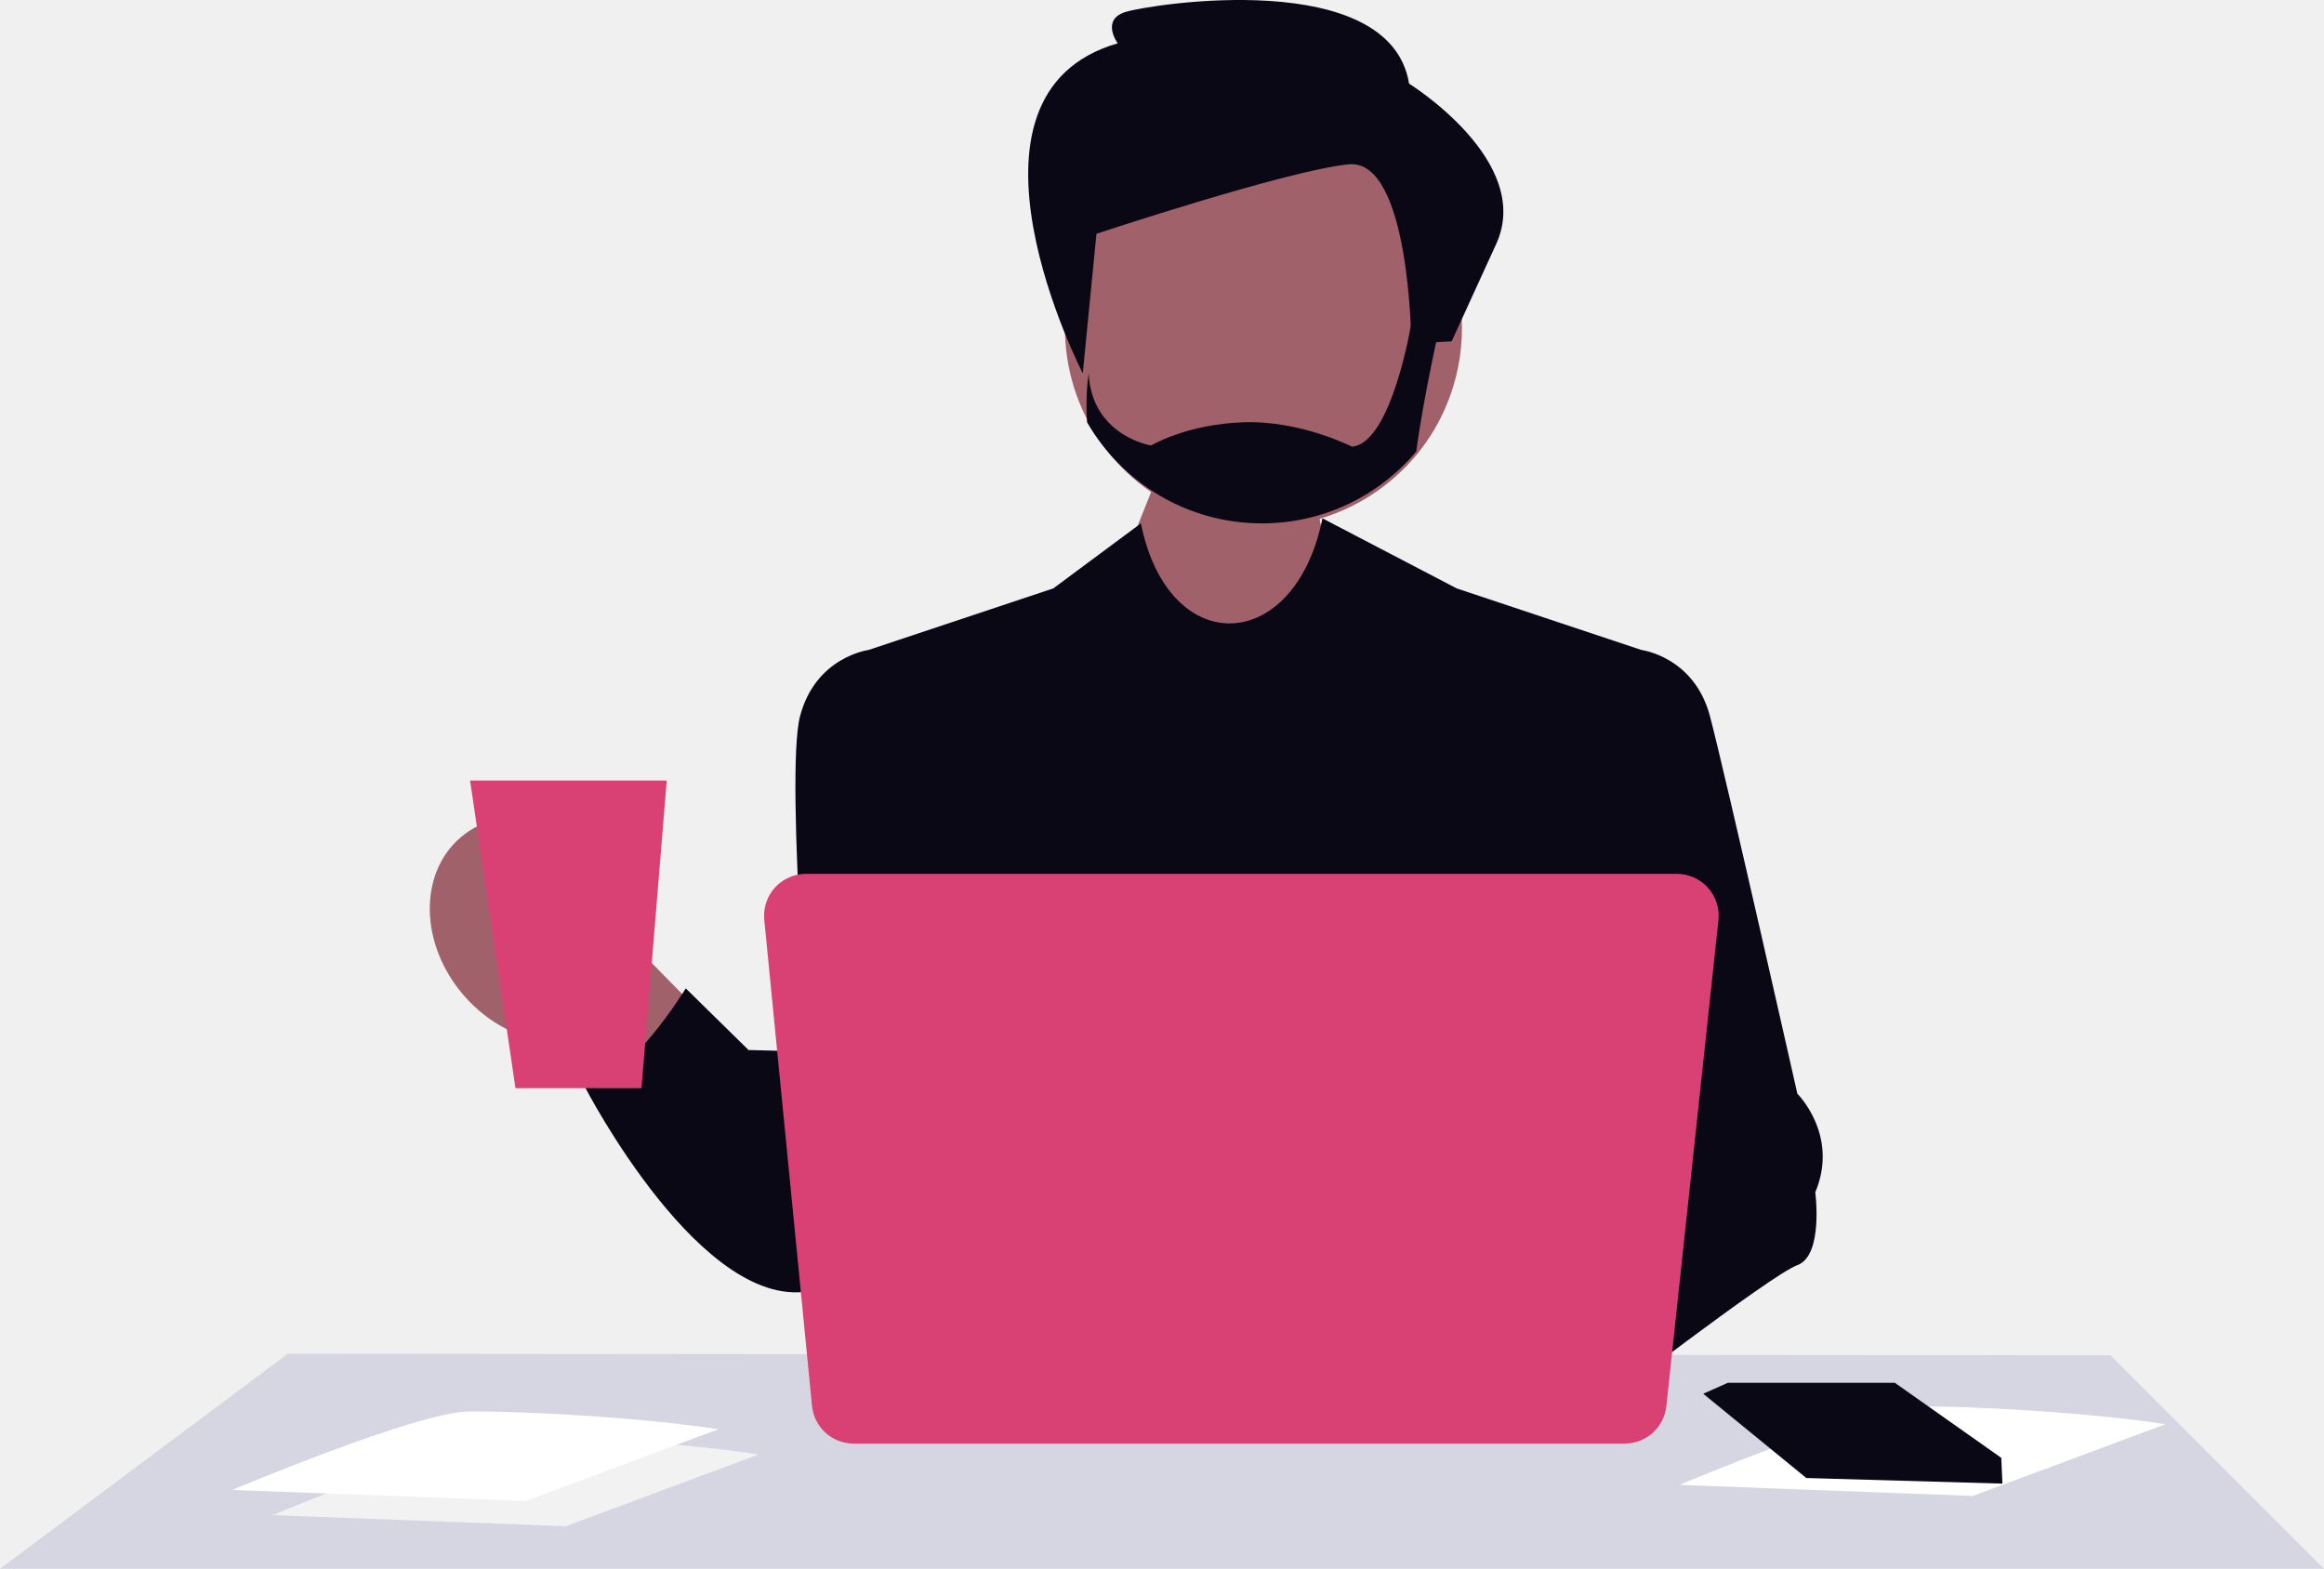
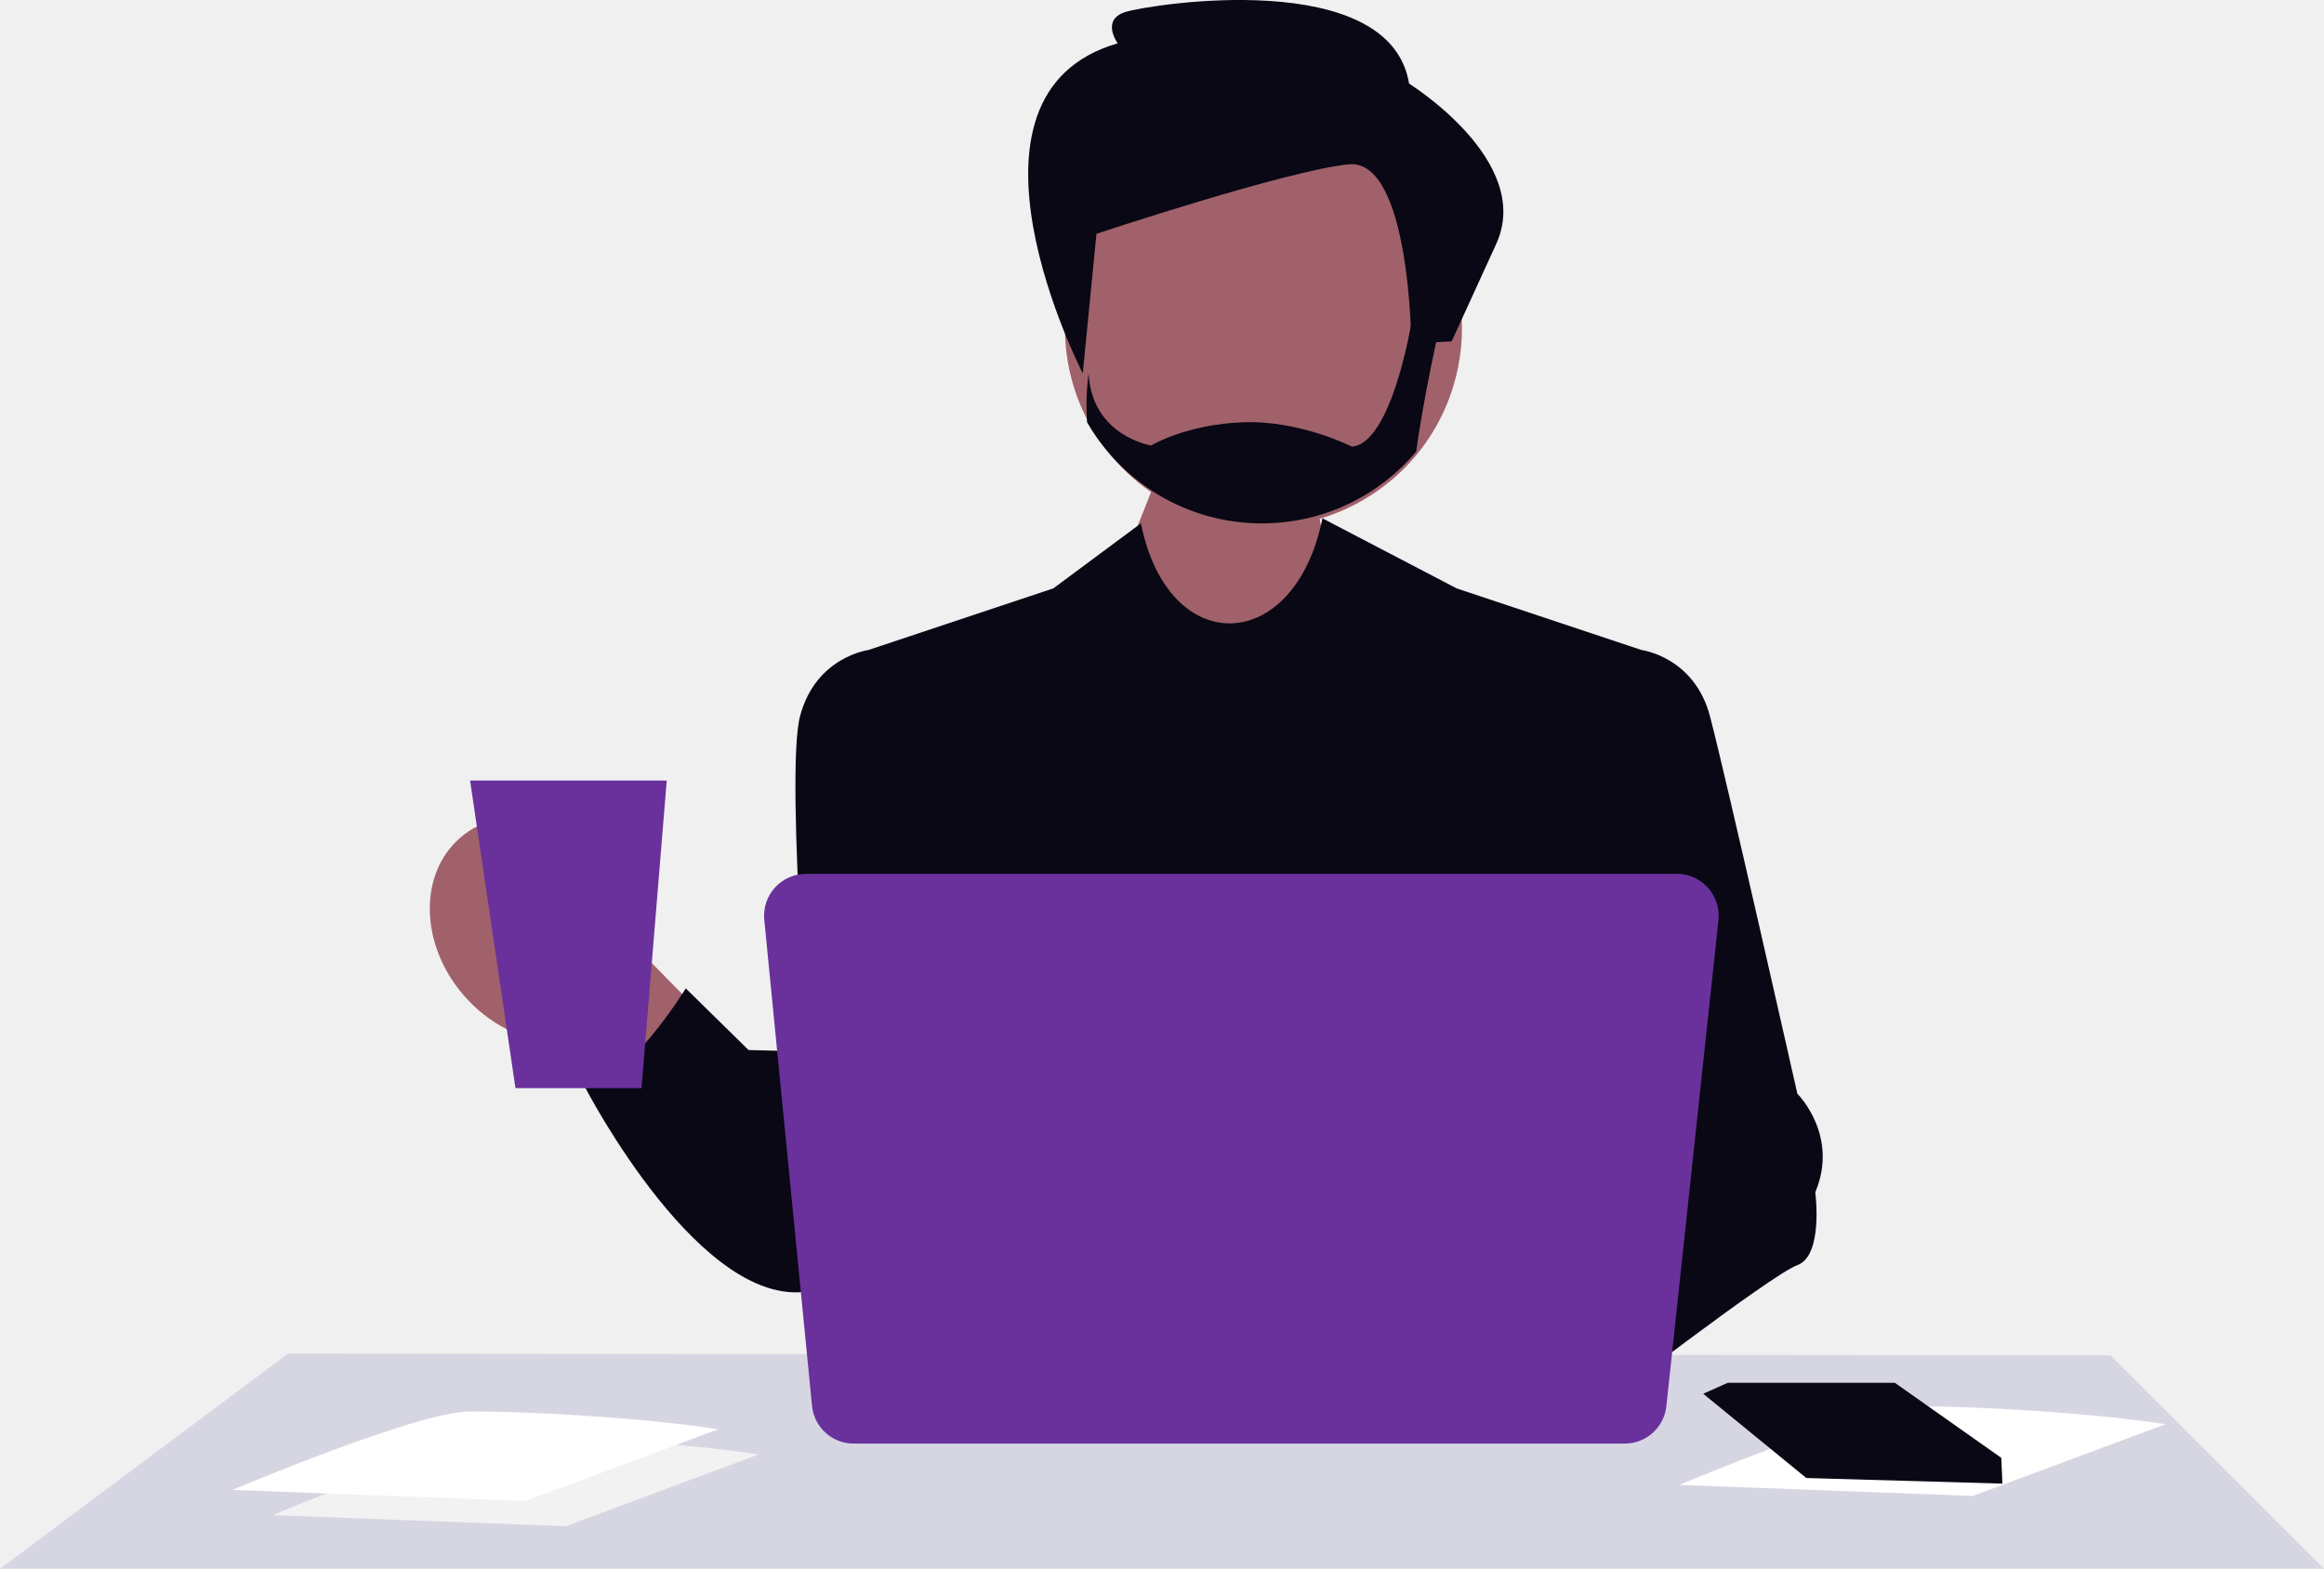
<svg xmlns="http://www.w3.org/2000/svg" width="1009.606" height="681.584" viewBox="0 0 1009.606 681.584" role="img" artist="Katerina Limpitsouni" source="https://undraw.co/">
  <path d="M281.98,417.219l110.052,112.22-56.512,25.026-94.879-101.624c-13.865-.815-28.389-7.867-39.258-20.481-19.017-22.07-19.628-52.719-1.363-68.458,18.265-15.739,48.487-10.606,67.505,11.463,10.869,12.613,15.698,28.021,14.455,41.853Z" fill="#a0616a" />
  <polygon points="125.105 588.12 0 681.584 1009.606 681.584 916.872 588.851 125.105 588.12" fill="#d6d6e3" />
  <path d="M940.725,618.788l-83.728,31.155-127.361-4.807s79.891-33.736,102.535-34.055c22.643-.32,76.175,2.592,108.555,7.708Z" fill="#fff" />
  <path d="M631.299,168.004c13.963-45.516-11.615-93.733-57.131-107.697-45.516-13.963-93.734,11.615-107.697,57.131-11.324,36.913,3.362,75.6,33.596,96.355l-52.618,131.888,258.486-21.906s-130.944-70.302-132.623-98.389c26.767-7.937,49.185-28.692,57.987-57.383Z" fill="#a0616a" />
  <path d="M693.129,291.664l20.02-9.249s22.872,2.916,29.694,28.721c6.823,25.805,37.97,164.049,37.97,164.049,0,0,18.247,18.007,7.789,42.838,0,0,3.643,27.502-7.789,31.643s-88.021,63.265-88.021,63.265l.337-321.266Z" fill="#090814" />
  <path d="M632.829,255.642l-58.327-30.441c-11.934,59.384-66.926,61.574-78.86,2.191l-38.058,28.251-80.321,26.773,11.683,311.424,163.034-.47.012.47h149.474l11.683-311.424-80.321-26.773Z" fill="#090814" />
  <path d="M397.284,291.664l-20.02-9.249s-22.872,2.916-29.694,28.721c-6.823,25.805,5.841,175.002,5.841,175.002,0,0-18.247,18.007-7.789,42.838,0,0-3.643,27.502,7.789,31.643,11.432,4.141,43.873,5.974,43.873,5.974v-274.928Z" fill="#090814" />
  <path d="M362.599,457.221l-37.422-1.021-27.26-26.774s-24.591,40.156-43.811,42.838c0,0,51.349,99.547,99.305,88.354l16.425-76.369-7.236-27.028Z" fill="#090814" />
-   <path d="M705.831,627.19h-334.97c-9.401,0-17.182-7.055-18.1-16.41l-20.739-211.158c-.501-5.098,1.185-10.199,4.626-13.994,3.44-3.795,8.352-5.972,13.474-5.972h378.332c5.153,0,10.084,2.198,13.528,6.032,3.444,3.832,5.104,8.97,4.555,14.093l-22.623,211.158c-.993,9.264-8.767,16.251-18.084,16.251Z" fill="#d94174" />
-   <polygon points="278.696 472.755 223.932 472.755 204.217 339.131 289.649 339.131 278.696 472.755" fill="#d94174" />
+   <path d="M705.831,627.19h-334.97c-9.401,0-17.182-7.055-18.1-16.41l-20.739-211.158c-.501-5.098,1.185-10.199,4.626-13.994,3.44-3.795,8.352-5.972,13.474-5.972h378.332c5.153,0,10.084,2.198,13.528,6.032,3.444,3.832,5.104,8.97,4.555,14.093l-22.623,211.158c-.993,9.264-8.767,16.251-18.084,16.251Z" fill="#6A319C" />
+   <polygon points="278.696 472.755 223.932 472.755 204.217 339.131 289.649 339.131 278.696 472.755" fill="#6A319C" />
  <polygon points="823.165 600.777 750.633 600.777 739.922 605.54 784.708 642.154 869.897 644.588 869.41 633.392 823.165 600.777" fill="#090814" />
  <path d="M329.558,631.932l-83.728,31.155-127.361-4.807s79.891-33.736,102.535-34.055c22.643-.32,76.175,2.592,108.555,7.708Z" fill="#f2f2f2" />
  <path d="M312.033,620.979l-83.728,31.155-127.361-4.807s79.891-33.736,102.535-34.055c22.643-.32,76.175,2.592,108.555,7.708Z" fill="#fff" />
  <path d="M476.326,101.572l-5.943,60.63s-62.363-121.008,15.192-143.384c0,0-7.553-10.227,3.408-13.63s114.875-19.72,123.158,31.155c0,0,54.285,33.645,37.856,69.642l-19.358,42.32-17.524.974s-.494-80.569-27.26-77.887c-26.766,2.682-109.528,30.181-109.528,30.181Z" fill="#090814" />
  <path d="M625.761,140.032s-7.317,32.157-10.515,56.144c-16.057,19.102-40.131,31.216-67.031,31.216-32.486,0-60.832-17.678-75.969-43.943-.81-11.982.679-21.161.679-21.161,1.446,27.185,27.141,31.259,27.141,31.259,0,0,15.203-9.2,40.021-10.077,24.819-.898,47.229,10.581,47.229,10.581,17.262-1.402,25.805-53.669,25.805-53.669l12.64-.35Z" fill="#090814" />
</svg>
